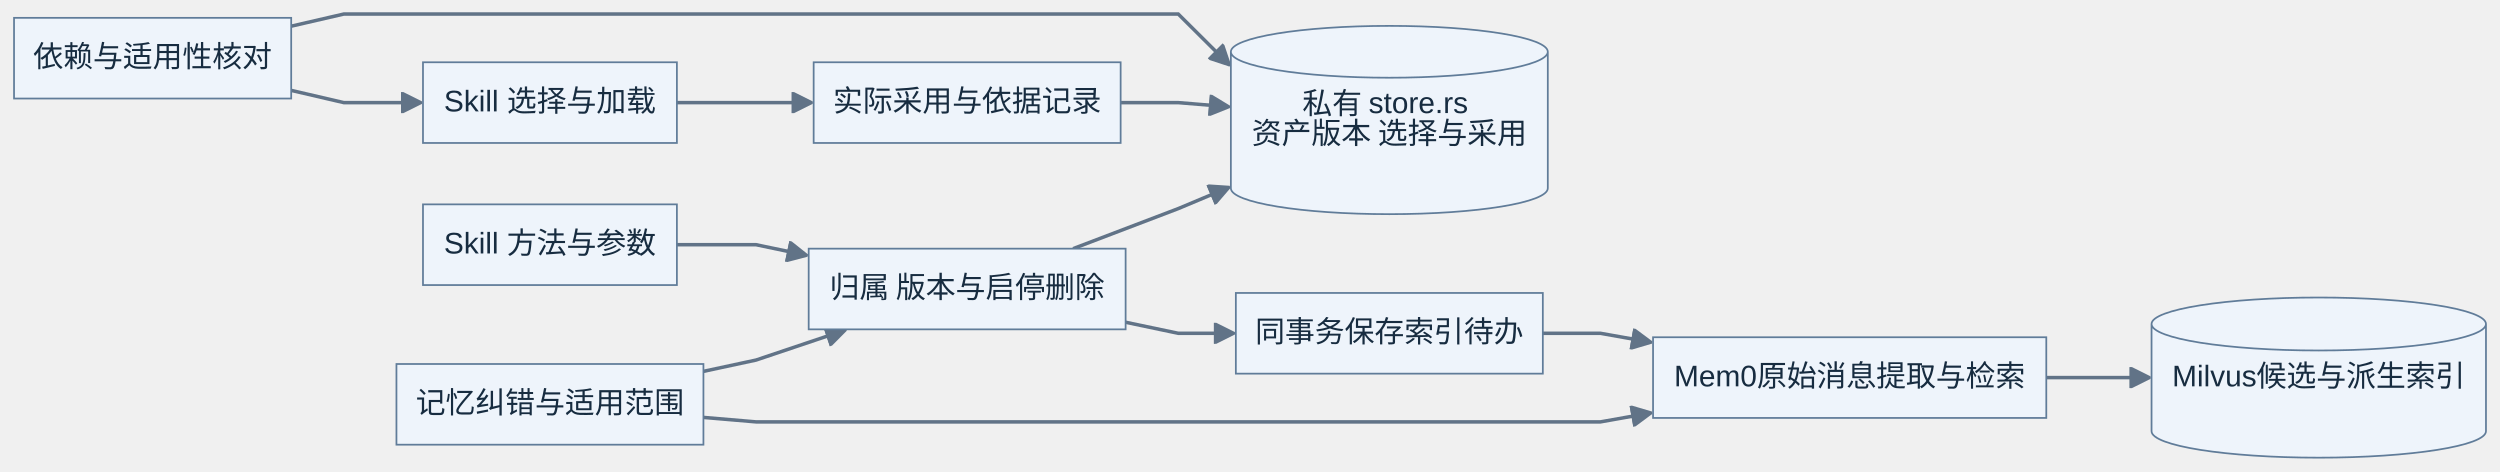
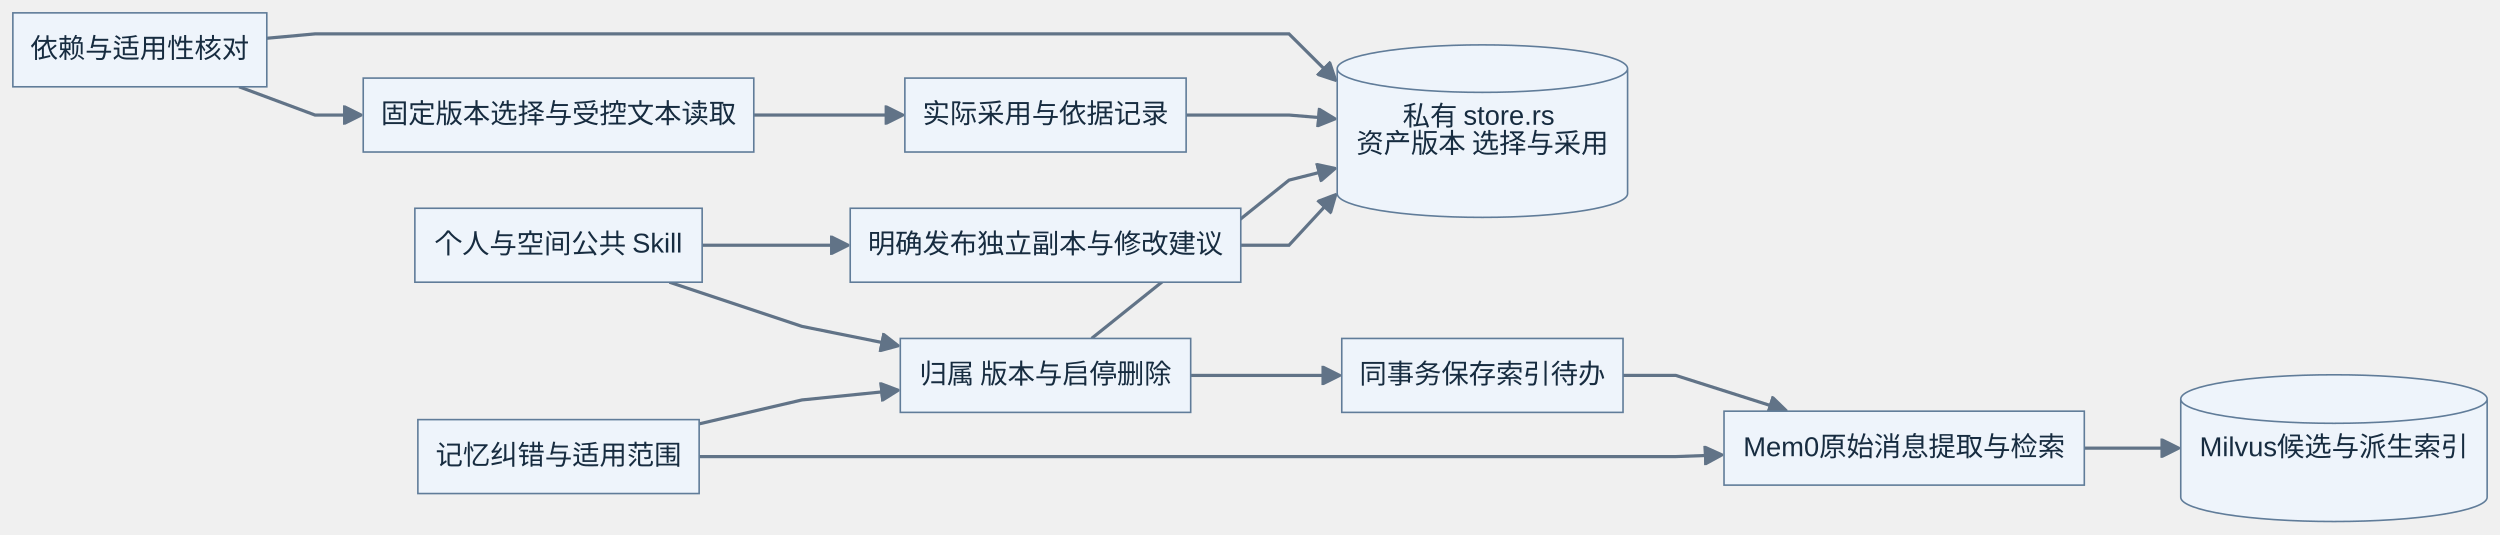
- <svg xmlns="http://www.w3.org/2000/svg" aria-roledescription="flowchart-v2" role="graphics-document document" viewBox="-8 -10.168 1425.156 268.9" height="268.9" width="1425.156" id="diagramS09">
+ <svg xmlns="http://www.w3.org/2000/svg" aria-roledescription="flowchart-v2" role="graphics-document document" viewBox="-8 -8 1555.484 332.482" height="332.482" width="1555.484" id="diagramS09">
  <style>#diagramS09{font-family:PingFang SC,Microsoft YaHei,Arial,sans-serif;font-size:17px;fill:#172c40;}#diagramS09 .error-icon{fill:#ffffff;}#diagramS09 .error-text{fill:#000000;stroke:#000000;}#diagramS09 .edge-thickness-normal{stroke-width:2px;}#diagramS09 .edge-thickness-thick{stroke-width:3.5px;}#diagramS09 .edge-pattern-solid{stroke-dasharray:0;}#diagramS09 .edge-pattern-dashed{stroke-dasharray:3;}#diagramS09 .edge-pattern-dotted{stroke-dasharray:2;}#diagramS09 .marker{fill:#617387;stroke:#617387;}#diagramS09 .marker.cross{stroke:#617387;}#diagramS09 svg{font-family:PingFang SC,Microsoft YaHei,Arial,sans-serif;font-size:17px;}#diagramS09 .label{font-family:PingFang SC,Microsoft YaHei,Arial,sans-serif;color:#172c40;}#diagramS09 .cluster-label text{fill:#000000;}#diagramS09 .cluster-label span,#diagramS09 p{color:#000000;}#diagramS09 .label text,#diagramS09 span,#diagramS09 p{fill:#172c40;color:#172c40;}#diagramS09 .node rect,#diagramS09 .node circle,#diagramS09 .node ellipse,#diagramS09 .node polygon,#diagramS09 .node path{fill:#eef4fb;stroke:#607c99;stroke-width:1px;}#diagramS09 .flowchart-label text{text-anchor:middle;}#diagramS09 .node .katex path{fill:#000;stroke:#000;stroke-width:1px;}#diagramS09 .node .label{text-align:center;}#diagramS09 .node.clickable{cursor:pointer;}#diagramS09 .arrowheadPath{fill:#0b0b0b;}#diagramS09 .edgePath .path{stroke:#617387;stroke-width:2.0px;}#diagramS09 .flowchart-link{stroke:#617387;fill:none;}#diagramS09 .edgeLabel{background-color:#f5f8fb;text-align:center;}#diagramS09 .edgeLabel rect{opacity:0.5;background-color:#f5f8fb;fill:#f5f8fb;}#diagramS09 .labelBkg{background-color:rgba(245, 248, 251, 0.5);}#diagramS09 .cluster rect{fill:#f7f9fc;stroke:#bccbd9;stroke-width:1px;}#diagramS09 .cluster text{fill:#000000;}#diagramS09 .cluster span,#diagramS09 p{color:#000000;}#diagramS09 div.mermaidTooltip{position:absolute;text-align:center;max-width:200px;padding:2px;font-family:PingFang SC,Microsoft YaHei,Arial,sans-serif;font-size:12px;background:#ffffff;border:1px solid hsl(0, 0%, 90%);border-radius:2px;pointer-events:none;z-index:100;}#diagramS09 .flowchartTitleText{text-anchor:middle;font-size:18px;fill:#172c40;}#diagramS09 :root{--mermaid-font-family:PingFang SC,Microsoft YaHei,Arial,sans-serif;}</style>
  <g>
    <marker orient="auto" markerHeight="12" markerWidth="12" markerUnits="userSpaceOnUse" refY="5" refX="6" viewBox="0 0 10 10" class="marker flowchart" id="diagramS09_flowchart-pointEnd">
      <path style="stroke-width: 1; stroke-dasharray: 1, 0;" class="arrowMarkerPath" d="M 0 0 L 10 5 L 0 10 z" />
    </marker>
    <marker orient="auto" markerHeight="12" markerWidth="12" markerUnits="userSpaceOnUse" refY="5" refX="4.5" viewBox="0 0 10 10" class="marker flowchart" id="diagramS09_flowchart-pointStart">
      <path style="stroke-width: 1; stroke-dasharray: 1, 0;" class="arrowMarkerPath" d="M 0 5 L 10 10 L 10 0 z" />
    </marker>
    <marker orient="auto" markerHeight="11" markerWidth="11" markerUnits="userSpaceOnUse" refY="5" refX="11" viewBox="0 0 10 10" class="marker flowchart" id="diagramS09_flowchart-circleEnd">
      <circle style="stroke-width: 1; stroke-dasharray: 1, 0;" class="arrowMarkerPath" r="5" cy="5" cx="5" />
    </marker>
    <marker orient="auto" markerHeight="11" markerWidth="11" markerUnits="userSpaceOnUse" refY="5" refX="-1" viewBox="0 0 10 10" class="marker flowchart" id="diagramS09_flowchart-circleStart">
      <circle style="stroke-width: 1; stroke-dasharray: 1, 0;" class="arrowMarkerPath" r="5" cy="5" cx="5" />
    </marker>
    <marker orient="auto" markerHeight="11" markerWidth="11" markerUnits="userSpaceOnUse" refY="5.2" refX="12" viewBox="0 0 11 11" class="marker cross flowchart" id="diagramS09_flowchart-crossEnd">
      <path style="stroke-width: 2; stroke-dasharray: 1, 0;" class="arrowMarkerPath" d="M 1,1 l 9,9 M 10,1 l -9,9" />
    </marker>
    <marker orient="auto" markerHeight="11" markerWidth="11" markerUnits="userSpaceOnUse" refY="5.2" refX="-1" viewBox="0 0 11 11" class="marker cross flowchart" id="diagramS09_flowchart-crossStart">
      <path style="stroke-width: 2; stroke-dasharray: 1, 0;" class="arrowMarkerPath" d="M 1,1 l 9,9 M 10,1 l -9,9" />
    </marker>
    <g class="root">
      <g class="clusters" />
      <g class="edgePaths">
-         <path marker-end="url(#diagramS09_flowchart-pointEnd)" style="fill:none;" class="edge-thickness-normal edge-pattern-solid flowchart-link LS-Memory LE-Lifecycle" id="L-Memory-Lifecycle-0" d="M393,201.529L423,195.082L469.974,179.273" />
-         <path marker-end="url(#diagramS09_flowchart-pointEnd)" style="fill:none;" class="edge-thickness-normal edge-pattern-solid flowchart-link LS-Skill LE-Lifecycle" id="L-Skill-Lifecycle-0" d="M377.875,129.332L423,129.332L447.813,134.539" />
-         <path marker-end="url(#diagramS09_flowchart-pointEnd)" style="fill:none;" class="edge-thickness-normal edge-pattern-solid flowchart-link LS-Lifecycle LE-Store" id="L-Lifecycle-Store-0" d="M603.724,131.582L663.672,108.75L688.785,98.211" />
-         <path marker-end="url(#diagramS09_flowchart-pointEnd)" style="fill:none;" class="edge-thickness-normal edge-pattern-solid flowchart-link LS-Memory LE-Provider" id="L-Memory-Provider-0" d="M393,227.779L423,230.332L543.336,230.332L663.672,230.332L784.008,230.332L904.344,230.332L929.126,225.929" />
-         <path marker-end="url(#diagramS09_flowchart-pointEnd)" style="fill:none;" class="edge-thickness-normal edge-pattern-solid flowchart-link LS-Provider LE-Index" id="L-Provider-Index-0" d="M1158.516,205.082L1188.516,205.082L1213.216,205.082" />
-         <path marker-end="url(#diagramS09_flowchart-pointEnd)" style="fill:none;" class="edge-thickness-normal edge-pattern-solid flowchart-link LS-Lifecycle LE-Jobs" id="L-Lifecycle-Jobs-0" d="M633.672,173.538L663.672,179.832L691.208,179.832" />
-         <path marker-end="url(#diagramS09_flowchart-pointEnd)" style="fill:none;" class="edge-thickness-normal edge-pattern-solid flowchart-link LS-Jobs LE-Provider" id="L-Jobs-Provider-0" d="M871.508,179.832L904.344,179.832L929.126,184.236" />
-         <path marker-end="url(#diagramS09_flowchart-pointEnd)" style="fill:none;" class="edge-thickness-normal edge-pattern-solid flowchart-link LS-Applicability LE-Selection" id="L-Applicability-Selection-0" d="M158,41.36L188,48.332L227.825,48.332" />
-         <path marker-end="url(#diagramS09_flowchart-pointEnd)" style="fill:none;" class="edge-thickness-normal edge-pattern-solid flowchart-link LS-Selection LE-Adoption" id="L-Selection-Adoption-0" d="M377.875,48.332L423,48.332L450.536,48.332" />
-         <path marker-end="url(#diagramS09_flowchart-pointEnd)" style="fill:none;" class="edge-thickness-normal edge-pattern-solid flowchart-link LS-Adoption LE-Store" id="L-Adoption-Store-0" d="M630.836,48.332L663.672,48.332L688.39,50.37" />
-         <path marker-end="url(#diagramS09_flowchart-pointEnd)" style="fill:none;" class="edge-thickness-normal edge-pattern-solid flowchart-link LS-Applicability LE-Store" id="L-Applicability-Store-0" d="M158,4.759L188,-2.168L305.5,-2.168L423,-2.168L543.336,-2.168L663.672,-2.168L689.914,23.934" />
+         <path marker-end="url(#diagramS09_flowchart-pointEnd)" style="fill:none;" class="edge-thickness-normal edge-pattern-solid flowchart-link LS-Memory LE-Lifecycle" id="L-Memory-Lifecycle-0" d="M427,255.724L491,240.832L546.891,235.207" />
+         <path marker-end="url(#diagramS09_flowchart-pointEnd)" style="fill:none;" class="edge-thickness-normal edge-pattern-solid flowchart-link LS-Skill LE-Lifecycle" id="L-Skill-Lifecycle-0" d="M408.5,167.582L491,195.082L546.968,206.35" />
+         <path marker-end="url(#diagramS09_flowchart-pointEnd)" style="fill:none;" class="edge-thickness-normal edge-pattern-solid flowchart-link LS-Skill LE-Publish" id="L-Skill-Publish-0" d="M428.875,144.582L491,144.582L515.7,144.582" />
+         <path marker-end="url(#diagramS09_flowchart-pointEnd)" style="fill:none;" class="edge-thickness-normal edge-pattern-solid flowchart-link LS-Publish LE-Store" id="L-Publish-Store-0" d="M764,144.582L794,144.582L820.404,115.999" />
+         <path marker-end="url(#diagramS09_flowchart-pointEnd)" style="fill:none;" class="edge-thickness-normal edge-pattern-solid flowchart-link LS-Lifecycle LE-Store" id="L-Lifecycle-Store-0" d="M671.179,202.582L794,104.082L818.862,97.781" />
+         <path marker-end="url(#diagramS09_flowchart-pointEnd)" style="fill:none;" class="edge-thickness-normal edge-pattern-solid flowchart-link LS-Memory LE-Provider" id="L-Memory-Provider-0" d="M427,276.082L491,276.082L642.5,276.082L794,276.082L914.336,276.082L1034.672,276.082L1059.375,275.17" />
+         <path marker-end="url(#diagramS09_flowchart-pointEnd)" style="fill:none;" class="edge-thickness-normal edge-pattern-solid flowchart-link LS-Provider LE-Index" id="L-Provider-Index-0" d="M1288.844,270.832L1318.844,270.832L1343.544,270.832" />
+         <path marker-end="url(#diagramS09_flowchart-pointEnd)" style="fill:none;" class="edge-thickness-normal edge-pattern-solid flowchart-link LS-Lifecycle LE-Jobs" id="L-Lifecycle-Jobs-0" d="M732.836,225.582L794,225.582L821.536,225.582" />
+         <path marker-end="url(#diagramS09_flowchart-pointEnd)" style="fill:none;" class="edge-thickness-normal edge-pattern-solid flowchart-link LS-Jobs LE-Provider" id="L-Jobs-Provider-0" d="M1001.836,225.582L1034.672,225.582L1099.487,246.224" />
+         <path marker-end="url(#diagramS09_flowchart-pointEnd)" style="fill:none;" class="edge-thickness-normal edge-pattern-solid flowchart-link LS-Applicability LE-Selection" id="L-Applicability-Selection-0" d="M140.775,46L188,63.582L212.7,63.582" />
+         <path marker-end="url(#diagramS09_flowchart-pointEnd)" style="fill:none;" class="edge-thickness-normal edge-pattern-solid flowchart-link LS-Selection LE-Adoption" id="L-Selection-Adoption-0" d="M461,63.582L491,63.582L549.7,63.582" />
+         <path marker-end="url(#diagramS09_flowchart-pointEnd)" style="fill:none;" class="edge-thickness-normal edge-pattern-solid flowchart-link LS-Adoption LE-Store" id="L-Adoption-Store-0" d="M730,63.582L794,63.582L818.718,65.637" />
+         <path marker-end="url(#diagramS09_flowchart-pointEnd)" style="fill:none;" class="edge-thickness-normal edge-pattern-solid flowchart-link LS-Applicability LE-Store" id="L-Applicability-Store-0" d="M158,15.812L188,13.082L339.5,13.082L491,13.082L642.5,13.082L794,13.082L820.244,39.203" />
      </g>
      <g class="edgeLabels">
        <g class="edgeLabel">
          <g transform="translate(0, 0)" class="label">
            <rect height="0" width="0" ry="0" rx="0" />
            <text style="">
              <tspan class="row" x="0" dy="1em" xml:space="preserve" />
            </text>
          </g>
        </g>
        <g class="edgeLabel">
          <g transform="translate(0, 0)" class="label">
            <rect height="0" width="0" ry="0" rx="0" />
            <text style="">
              <tspan class="row" x="0" dy="1em" xml:space="preserve" />
            </text>
          </g>
        </g>
        <g class="edgeLabel">
          <g transform="translate(0, 0)" class="label">
            <rect height="0" width="0" ry="0" rx="0" />
            <text style="">
              <tspan class="row" x="0" dy="1em" xml:space="preserve" />
            </text>
          </g>
        </g>
        <g class="edgeLabel">
          <g transform="translate(0, 0)" class="label">
            <rect height="0" width="0" ry="0" rx="0" />
            <text style="">
              <tspan class="row" x="0" dy="1em" xml:space="preserve" />
            </text>
          </g>
        </g>
        <g class="edgeLabel">
          <g transform="translate(0, 0)" class="label">
            <rect height="0" width="0" ry="0" rx="0" />
            <text style="">
              <tspan class="row" x="0" dy="1em" xml:space="preserve" />
            </text>
          </g>
        </g>
        <g class="edgeLabel">
          <g transform="translate(0, 0)" class="label">
            <rect height="0" width="0" ry="0" rx="0" />
            <text style="">
              <tspan class="row" x="0" dy="1em" xml:space="preserve" />
            </text>
          </g>
        </g>
        <g class="edgeLabel">
          <g transform="translate(0, 0)" class="label">
            <rect height="0" width="0" ry="0" rx="0" />
            <text style="">
              <tspan class="row" x="0" dy="1em" xml:space="preserve" />
            </text>
          </g>
        </g>
        <g class="edgeLabel">
          <g transform="translate(0, 0)" class="label">
            <rect height="0" width="0" ry="0" rx="0" />
            <text style="">
              <tspan class="row" x="0" dy="1em" xml:space="preserve" />
            </text>
          </g>
        </g>
        <g class="edgeLabel">
          <g transform="translate(0, 0)" class="label">
            <rect height="0" width="0" ry="0" rx="0" />
            <text style="">
              <tspan class="row" x="0" dy="1em" xml:space="preserve" />
            </text>
          </g>
        </g>
        <g class="edgeLabel">
          <g transform="translate(0, 0)" class="label">
            <rect height="0" width="0" ry="0" rx="0" />
            <text style="">
              <tspan class="row" x="0" dy="1em" xml:space="preserve" />
            </text>
          </g>
        </g>
        <g class="edgeLabel">
          <g transform="translate(0, 0)" class="label">
            <rect height="0" width="0" ry="0" rx="0" />
            <text style="">
              <tspan class="row" x="0" dy="1em" xml:space="preserve" />
            </text>
          </g>
        </g>
+         <g class="edgeLabel">
+           <g transform="translate(0, 0)" class="label">
+             <rect height="0" width="0" ry="0" rx="0" />
+             <text style="">
+               <tspan class="row" x="0" dy="1em" xml:space="preserve" />
+             </text>
+           </g>
+         </g>
+         <g class="edgeLabel">
+           <g transform="translate(0, 0)" class="label">
+             <rect height="0" width="0" ry="0" rx="0" />
+             <text style="">
+               <tspan class="row" x="0" dy="1em" xml:space="preserve" />
+             </text>
+           </g>
+         </g>
      </g>
      <g class="nodes">
-         <g transform="translate(305.5, 220.3325)" data-id="Memory" data-node="true" id="flowchart-Memory-587" class="node default default flowchart-label">
+         <g transform="translate(339.5, 276.0825)" data-id="Memory" data-node="true" id="flowchart-Memory-631" class="node default default flowchart-label">
          <rect height="46" width="175" y="-23" x="-87.5" ry="0" rx="0" style="" class="basic label-container" />
          <g transform="translate(0, -12)" style="" class="label">
            <rect />
            <text style="">
              <tspan class="row" x="0" dy="1em" xml:space="preserve">记忆纠错与适用范围</tspan>
            </text>
          </g>
        </g>
-         <g transform="translate(543.3359, 154.5825)" data-id="Lifecycle" data-node="true" id="flowchart-Lifecycle-588" class="node default default flowchart-label">
+         <g transform="translate(642.5, 225.5825)" data-id="Lifecycle" data-node="true" id="flowchart-Lifecycle-632" class="node default default flowchart-label">
          <rect height="46" width="180.672" y="-23" x="-90.336" ry="0" rx="0" style="" class="basic label-container" />
          <g transform="translate(0, -12)" style="" class="label">
            <rect />
            <text style="">
              <tspan class="row" x="0" dy="1em" xml:space="preserve">归属 版本与启停删除</tspan>
            </text>
          </g>
        </g>
-         <g transform="translate(305.5, 129.3325)" data-id="Skill" data-node="true" id="flowchart-Skill-589" class="node default default flowchart-label">
-           <rect height="46" width="144.75" y="-23" x="-72.375" ry="0" rx="0" style="" class="basic label-container" />
-           <g transform="translate(0, -12)" style="" class="label">
-             <rect />
-             <text style="">
-               <tspan class="row" x="0" dy="1em" xml:space="preserve">Skill 方法与参数</tspan>
-             </text>
-           </g>
-         </g>
-         <g transform="translate(784.0078, 58.25)" data-id="Store" data-node="true" id="flowchart-Store-592" class="node default default flowchart-label">
+         <g transform="translate(339.5, 144.5825)" data-id="Skill" data-node="true" id="flowchart-Skill-633" class="node default default flowchart-label">
+           <rect height="46" width="178.75" y="-23" x="-89.375" ry="0" rx="0" style="" class="basic label-container" />
+           <g transform="translate(0, -12)" style="" class="label">
+             <rect />
+             <text style="">
+               <tspan class="row" x="0" dy="1em" xml:space="preserve">个人与空间公共 Skill</tspan>
+             </text>
+           </g>
+         </g>
+         <g transform="translate(642.5, 144.5825)" data-id="Publish" data-node="true" id="flowchart-Publish-636" class="node default default flowchart-label">
+           <rect height="46" width="243" y="-23" x="-121.5" ry="0" rx="0" style="" class="basic label-container" />
+           <g transform="translate(0, -12)" style="" class="label">
+             <rect />
+             <text style="">
+               <tspan class="row" x="0" dy="1em" xml:space="preserve">明确发布独立副本与修改建议</tspan>
+             </text>
+           </g>
+         </g>
+         <g transform="translate(914.3359, 73.58246)" data-id="Store" data-node="true" id="flowchart-Store-638" class="node default default flowchart-label">
          <path transform="translate(-90.33594,-53.66493)" d="M 0,14.777 a 90.336,14.777 0,0,0 180.672 0 a 90.336,14.777 0,0,0 -180.672 0 l 0,77.777 a 90.336,14.777 0,0,0 180.672 0 l 0,-77.777" style="" />
          <g transform="translate(0, -20.5)" style="" class="label">
            <rect />
            <text style="">
              <tspan class="row" x="0" dy="1em" xml:space="preserve">私有 store.rs</tspan>
              <tspan class="row" x="0" dy="1em" xml:space="preserve">资产版本 选择与采用</tspan>
            </text>
          </g>
        </g>
-         <g transform="translate(1046.43, 205.0825)" data-id="Provider" data-node="true" id="flowchart-Provider-594" class="node default default flowchart-label">
+         <g transform="translate(1176.758, 270.8325)" data-id="Provider" data-node="true" id="flowchart-Provider-642" class="node default default flowchart-label">
          <rect height="46" width="224.172" y="-23" x="-112.086" ry="0" rx="0" style="" class="basic label-container" />
          <g transform="translate(0, -12)" style="" class="label">
            <rect />
            <text style="">
              <tspan class="row" x="0" dy="1em" xml:space="preserve">Mem0原始消息提取与检索</tspan>
            </text>
          </g>
        </g>
-         <g transform="translate(1313.836, 205.0825)" data-id="Index" data-node="true" id="flowchart-Index-596" class="node default default flowchart-label">
+         <g transform="translate(1444.164, 270.8325)" data-id="Index" data-node="true" id="flowchart-Index-644" class="node default default flowchart-label">
          <path transform="translate(-95.32031,-45.64925)" d="M 0,15.1 a 95.32,15.1 0,0,0 190.641 0 a 95.32,15.1 0,0,0 -190.641 0 l 0,61.1 a 95.32,15.1 0,0,0 190.641 0 l 0,-61.1" style="" />
          <g transform="translate(0, -12)" style="" class="label">
            <rect />
            <text style="">
              <tspan class="row" x="0" dy="1em" xml:space="preserve">Milvus候选与派生索引</tspan>
            </text>
          </g>
        </g>
-         <g transform="translate(784.0078, 179.8325)" data-id="Jobs" data-node="true" id="flowchart-Jobs-598" class="node default default flowchart-label">
+         <g transform="translate(914.3359, 225.5825)" data-id="Jobs" data-node="true" id="flowchart-Jobs-646" class="node default default flowchart-label">
          <rect height="46" width="175" y="-23" x="-87.5" ry="0" rx="0" style="" class="basic label-container" />
          <g transform="translate(0, -12)" style="" class="label">
            <rect />
            <text style="">
              <tspan class="row" x="0" dy="1em" xml:space="preserve">同事务保存索引待办</tspan>
            </text>
          </g>
        </g>
-         <g transform="translate(79, 23)" data-id="Applicability" data-node="true" id="flowchart-Applicability-601" class="node default default flowchart-label">
+         <g transform="translate(79, 23)" data-id="Applicability" data-node="true" id="flowchart-Applicability-649" class="node default default flowchart-label">
          <rect height="46" width="158" y="-23" x="-79" ry="0" rx="0" style="" class="basic label-container" />
          <g transform="translate(0, -12)" style="" class="label">
            <rect />
            <text style="">
              <tspan class="row" x="0" dy="1em" xml:space="preserve">依赖与适用性核对</tspan>
            </text>
          </g>
        </g>
-         <g transform="translate(305.5, 48.33246)" data-id="Selection" data-node="true" id="flowchart-Selection-602" class="node default default flowchart-label">
-           <rect height="46" width="144.75" y="-23" x="-72.375" ry="0" rx="0" style="" class="basic label-container" />
-           <g transform="translate(0, -12)" style="" class="label">
-             <rect />
-             <text style="">
-               <tspan class="row" x="0" dy="1em" xml:space="preserve">Skill 选择与加载</tspan>
-             </text>
-           </g>
-         </g>
-         <g transform="translate(543.3359, 48.33246)" data-id="Adoption" data-node="true" id="flowchart-Adoption-604" class="node default default flowchart-label">
+         <g transform="translate(339.5, 63.58246)" data-id="Selection" data-node="true" id="flowchart-Selection-650" class="node default default flowchart-label">
+           <rect height="46" width="243" y="-23" x="-121.5" ry="0" rx="0" style="" class="basic label-container" />
+           <g transform="translate(0, -12)" style="" class="label">
+             <rect />
+             <text style="">
+               <tspan class="row" x="0" dy="1em" xml:space="preserve">固定版本选择与受控文本读取</tspan>
+             </text>
+           </g>
+         </g>
+         <g transform="translate(642.5, 63.58246)" data-id="Adoption" data-node="true" id="flowchart-Adoption-652" class="node default default flowchart-label">
          <rect height="46" width="175" y="-23" x="-87.5" ry="0" rx="0" style="" class="basic label-container" />
          <g transform="translate(0, -12)" style="" class="label">
            <rect />
            <text style="">
              <tspan class="row" x="0" dy="1em" xml:space="preserve">实际采用与依据记录</tspan>
            </text>
          </g>
        </g>
      </g>
    </g>
  </g>
</svg>
